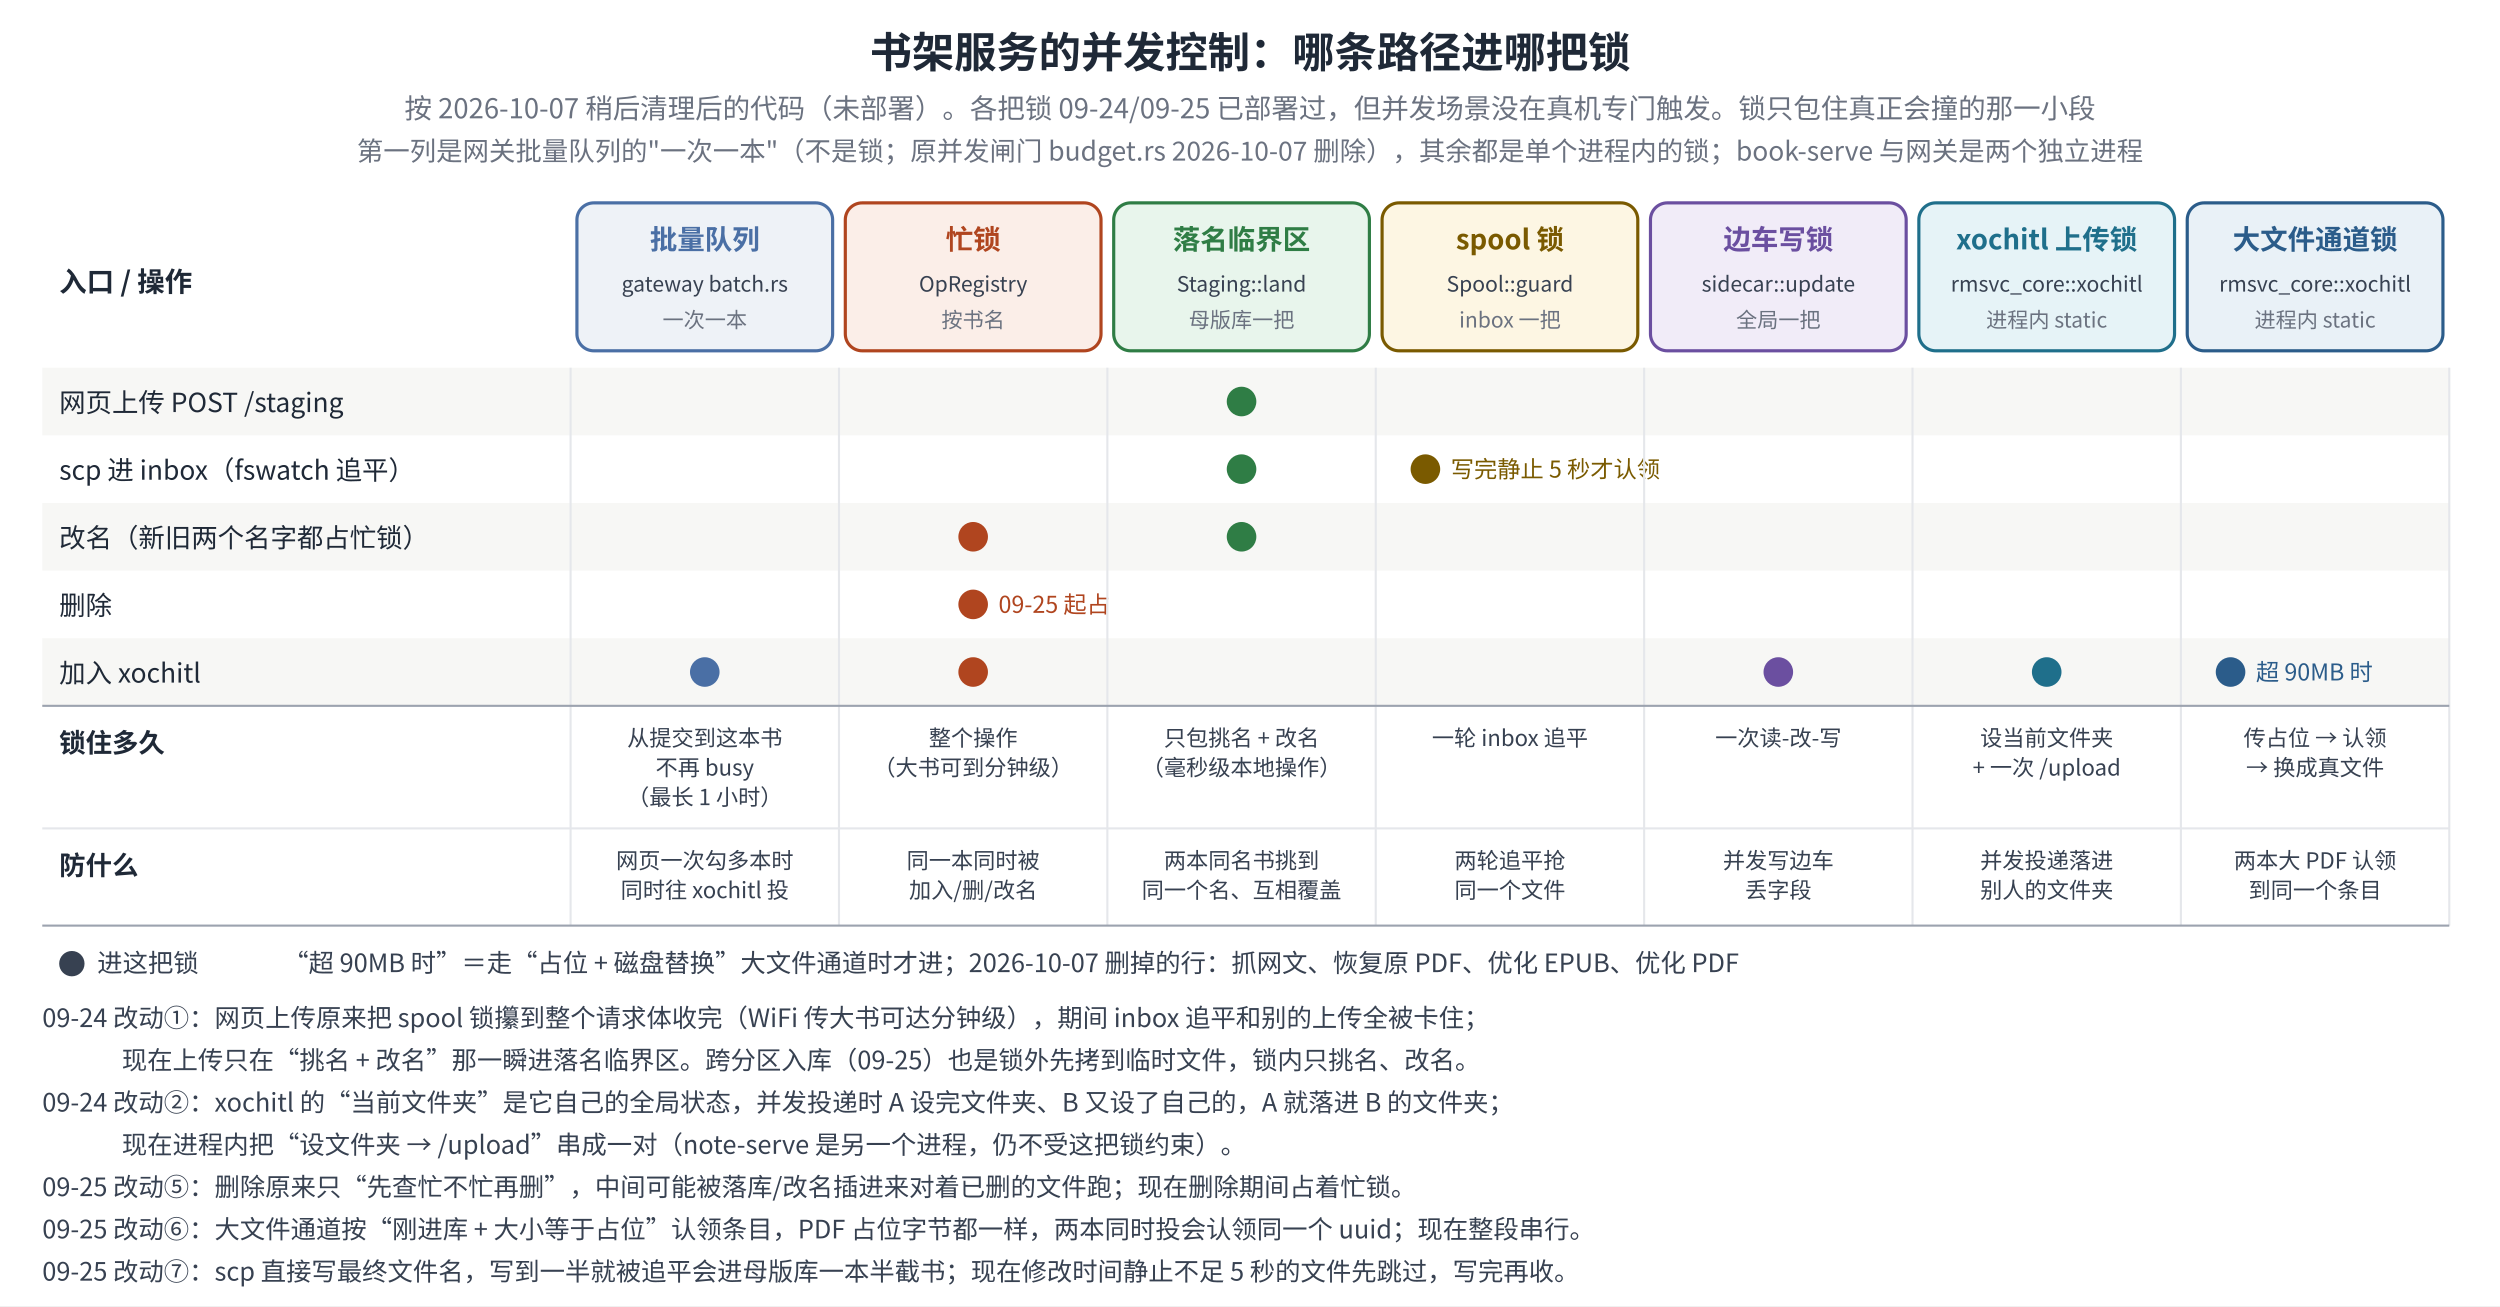
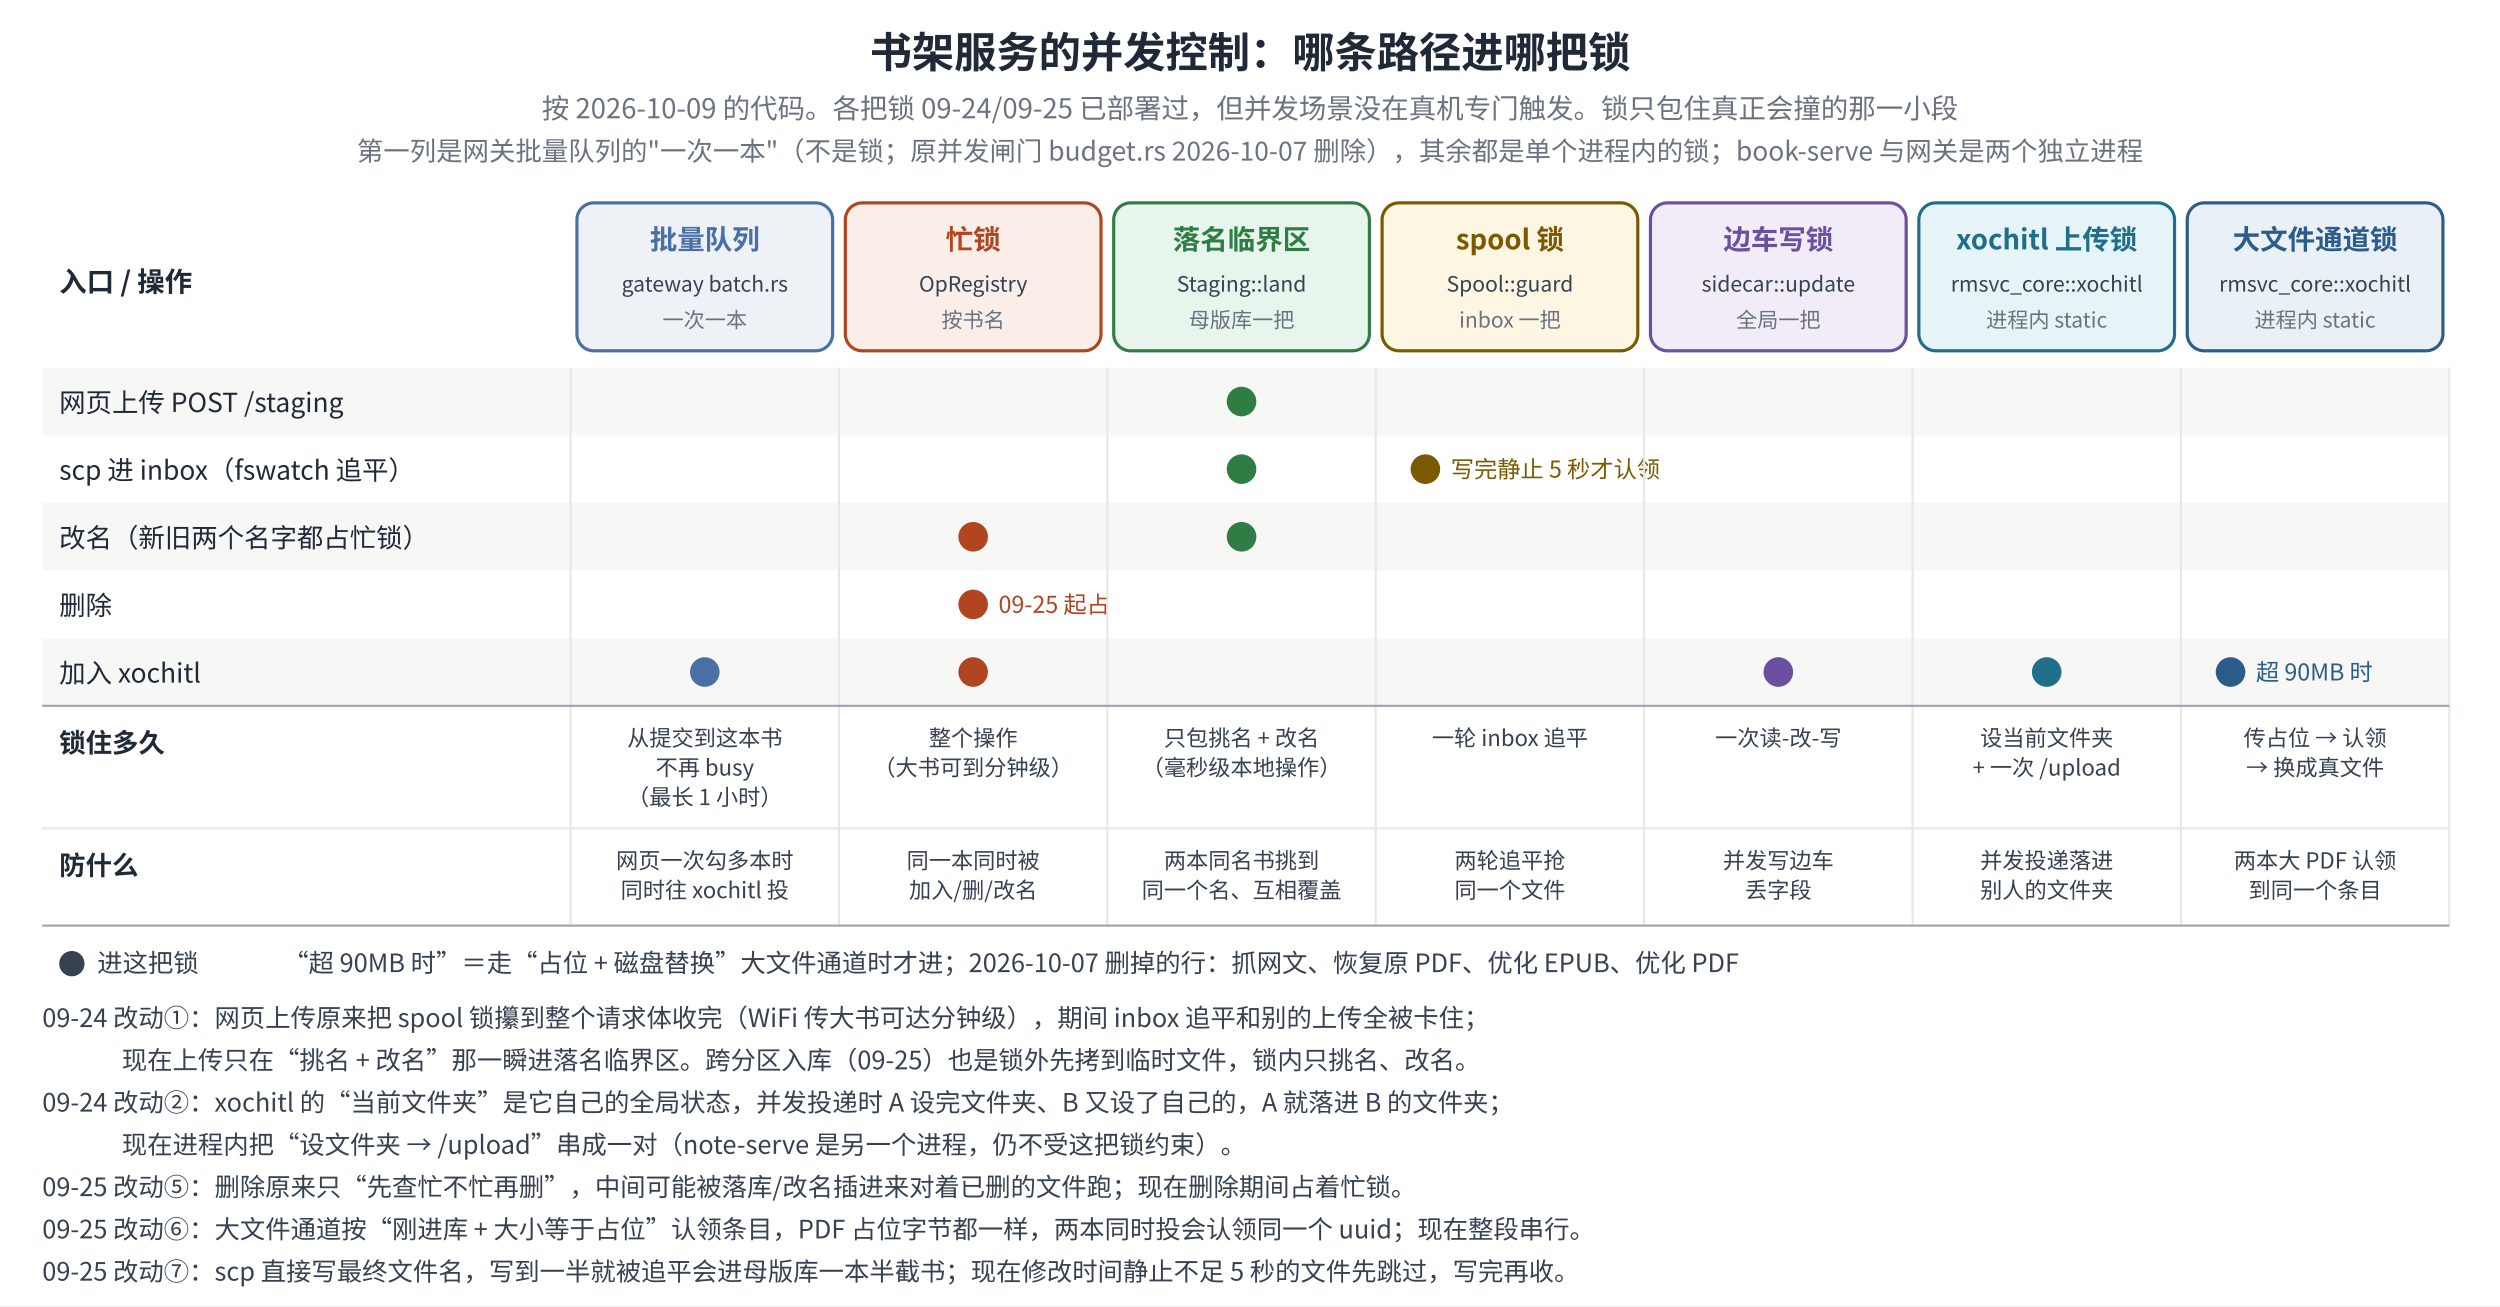
<svg xmlns="http://www.w3.org/2000/svg" width="1183" height="618" viewBox="0 0 1183 618" font-family="Noto Sans CJK SC, sans-serif">
  <rect width="1183" height="618" fill="#ffffff" />
  <text x="591.5" y="32" text-anchor="middle" font-size="20" font-weight="bold" fill="#1f2937">书架服务的并发控制：哪条路径进哪把锁</text>
-   <text x="591.5" y="56" text-anchor="middle" font-size="13" fill="#6b7280">按 2026-10-07 稍后清理后的代码（未部署）。各把锁 09-24/09-25 已部署过，但并发场景没在真机专门触发。锁只包住真正会撞的那一小段</text>
+   <text x="591.5" y="56" text-anchor="middle" font-size="13" fill="#6b7280">按 2026-10-09 的代码。各把锁 09-24/09-25 已部署过，但并发场景没在真机专门触发。锁只包住真正会撞的那一小段</text>
  <text x="591.5" y="76" text-anchor="middle" font-size="12.5" fill="#6b7280">第一列是网关批量队列的"一次一本"（不是锁；原并发闸门 budget.rs 2026-10-07 删除），其余都是单个进程内的锁；book-serve 与网关是两个独立进程</text>
  <rect x="273" y="96" width="121" height="70" rx="8" fill="#eef2f7" stroke="#4a6fa5" stroke-width="1.5" />
  <text x="333.5" y="118" text-anchor="middle" font-size="13" font-weight="bold" fill="#4a6fa5">批量队列</text>
  <text x="333.5" y="138" text-anchor="middle" font-size="10" fill="#374151">gateway batch.rs</text>
  <text x="333.5" y="155" text-anchor="middle" font-size="10" fill="#6b7280">一次一本</text>
  <rect x="400" y="96" width="121" height="70" rx="8" fill="#fbeee8" stroke="#b0451f" stroke-width="1.5" />
  <text x="460.5" y="118" text-anchor="middle" font-size="13" font-weight="bold" fill="#b0451f">忙锁</text>
  <text x="460.5" y="138" text-anchor="middle" font-size="10" fill="#374151">OpRegistry</text>
  <text x="460.5" y="155" text-anchor="middle" font-size="10" fill="#6b7280">按书名</text>
  <rect x="527" y="96" width="121" height="70" rx="8" fill="#e8f5ec" stroke="#2f7d45" stroke-width="1.5" />
  <text x="587.5" y="118" text-anchor="middle" font-size="13" font-weight="bold" fill="#2f7d45">落名临界区</text>
  <text x="587.5" y="138" text-anchor="middle" font-size="10" fill="#374151">Staging::land</text>
  <text x="587.5" y="155" text-anchor="middle" font-size="10" fill="#6b7280">母版库一把</text>
  <rect x="654" y="96" width="121" height="70" rx="8" fill="#fdf6e3" stroke="#7a5a00" stroke-width="1.5" />
  <text x="714.5" y="118" text-anchor="middle" font-size="13" font-weight="bold" fill="#7a5a00">spool 锁</text>
  <text x="714.5" y="138" text-anchor="middle" font-size="10" fill="#374151">Spool::guard</text>
  <text x="714.5" y="155" text-anchor="middle" font-size="10" fill="#6b7280">inbox 一把</text>
  <rect x="781" y="96" width="121" height="70" rx="8" fill="#f1ecf8" stroke="#6b4fa0" stroke-width="1.5" />
  <text x="841.5" y="118" text-anchor="middle" font-size="13" font-weight="bold" fill="#6b4fa0">边车写锁</text>
  <text x="841.5" y="138" text-anchor="middle" font-size="10" fill="#374151">sidecar::update</text>
  <text x="841.5" y="155" text-anchor="middle" font-size="10" fill="#6b7280">全局一把</text>
  <rect x="908" y="96" width="121" height="70" rx="8" fill="#e6f3f7" stroke="#1f6f8b" stroke-width="1.5" />
  <text x="968.5" y="118" text-anchor="middle" font-size="13" font-weight="bold" fill="#1f6f8b">xochitl 上传锁</text>
  <text x="968.5" y="138" text-anchor="middle" font-size="10" fill="#374151">rmsvc_core::xochitl</text>
  <text x="968.5" y="155" text-anchor="middle" font-size="10" fill="#6b7280">进程内 static</text>
  <rect x="1035" y="96" width="121" height="70" rx="8" fill="#e9f1f7" stroke="#2b5c8a" stroke-width="1.5" />
  <text x="1095.5" y="118" text-anchor="middle" font-size="13" font-weight="bold" fill="#2b5c8a">大文件通道锁</text>
  <text x="1095.5" y="138" text-anchor="middle" font-size="10" fill="#374151">rmsvc_core::xochitl</text>
  <text x="1095.5" y="155" text-anchor="middle" font-size="10" fill="#6b7280">进程内 static</text>
  <text x="28" y="138" font-size="13" font-weight="bold" fill="#1f2937">入口 / 操作</text>
  <rect x="20" y="174" width="1139" height="32" fill="#f7f7f5" />
  <text x="28" y="195" font-size="12.5" fill="#1f2937">网页上传  POST /staging</text>
  <circle cx="587.5" cy="190" r="7" fill="#2f7d45" />
  <text x="28" y="227" font-size="12.5" fill="#1f2937">scp 进 inbox（fswatch 追平）</text>
  <circle cx="587.5" cy="222" r="7" fill="#2f7d45" />
  <circle cx="674.5" cy="222" r="7" fill="#7a5a00" />
  <text x="686.5" y="226" font-size="11" fill="#7a5a00">写完静止 5 秒才认领</text>
  <rect x="20" y="238" width="1139" height="32" fill="#f7f7f5" />
  <text x="28" y="259" font-size="12.5" fill="#1f2937">改名（新旧两个名字都占忙锁）</text>
  <circle cx="460.5" cy="254" r="7" fill="#b0451f" />
  <circle cx="587.5" cy="254" r="7" fill="#2f7d45" />
  <text x="28" y="291" font-size="12.5" fill="#1f2937">删除</text>
  <circle cx="460.5" cy="286" r="7" fill="#b0451f" />
  <text x="472.5" y="290" font-size="11" fill="#b0451f">09-25 起占</text>
  <rect x="20" y="302" width="1139" height="32" fill="#f7f7f5" />
  <text x="28" y="323" font-size="12.5" fill="#1f2937">加入 xochitl</text>
  <circle cx="333.5" cy="318" r="7" fill="#4a6fa5" />
  <circle cx="460.5" cy="318" r="7" fill="#b0451f" />
  <circle cx="841.5" cy="318" r="7" fill="#6b4fa0" />
  <circle cx="968.5" cy="318" r="7" fill="#1f6f8b" />
  <circle cx="1055.5" cy="318" r="7" fill="#2b5c8a" />
  <text x="1067.5" y="322" font-size="11" fill="#2b5c8a">超 90MB 时</text>
  <line x1="270" y1="174" x2="270" y2="438" stroke="#e5e7eb" />
  <line x1="397" y1="174" x2="397" y2="438" stroke="#e5e7eb" />
  <line x1="524" y1="174" x2="524" y2="438" stroke="#e5e7eb" />
  <line x1="651" y1="174" x2="651" y2="438" stroke="#e5e7eb" />
  <line x1="778" y1="174" x2="778" y2="438" stroke="#e5e7eb" />
  <line x1="905" y1="174" x2="905" y2="438" stroke="#e5e7eb" />
  <line x1="1032" y1="174" x2="1032" y2="438" stroke="#e5e7eb" />
  <line x1="1159" y1="174" x2="1159" y2="438" stroke="#e5e7eb" />
  <line x1="20" y1="334" x2="1159" y2="334" stroke="#9ca3af" />
  <text x="28" y="356" font-size="12.5" font-weight="bold" fill="#1f2937">锁住多久</text>
  <text x="333.5" y="353" text-anchor="middle" font-size="10.5" fill="#374151">从提交到这本书</text>
  <text x="333.5" y="367" text-anchor="middle" font-size="10.5" fill="#374151">不再 busy</text>
  <text x="333.5" y="381" text-anchor="middle" font-size="10.5" fill="#374151">（最长 1 小时）</text>
  <text x="460.5" y="353" text-anchor="middle" font-size="10.5" fill="#374151">整个操作</text>
  <text x="460.5" y="367" text-anchor="middle" font-size="10.5" fill="#374151">（大书可到分钟级）</text>
  <text x="587.5" y="353" text-anchor="middle" font-size="10.5" fill="#374151">只包挑名 + 改名</text>
  <text x="587.5" y="367" text-anchor="middle" font-size="10.5" fill="#374151">（毫秒级本地操作）</text>
  <text x="714.5" y="353" text-anchor="middle" font-size="10.5" fill="#374151">一轮 inbox 追平</text>
  <text x="841.5" y="353" text-anchor="middle" font-size="10.5" fill="#374151">一次读-改-写</text>
  <text x="968.5" y="353" text-anchor="middle" font-size="10.5" fill="#374151">设当前文件夹</text>
  <text x="968.5" y="367" text-anchor="middle" font-size="10.5" fill="#374151">+ 一次 /upload</text>
  <text x="1095.5" y="353" text-anchor="middle" font-size="10.5" fill="#374151">传占位 → 认领</text>
  <text x="1095.5" y="367" text-anchor="middle" font-size="10.5" fill="#374151">→ 换成真文件</text>
  <line x1="20" y1="392" x2="1159" y2="392" stroke="#e5e7eb" />
  <text x="28" y="414" font-size="12.5" font-weight="bold" fill="#1f2937">防什么</text>
  <text x="333.5" y="411" text-anchor="middle" font-size="10.5" fill="#374151">网页一次勾多本时</text>
  <text x="333.5" y="425" text-anchor="middle" font-size="10.5" fill="#374151">同时往 xochitl 投</text>
  <text x="460.5" y="411" text-anchor="middle" font-size="10.5" fill="#374151">同一本同时被</text>
  <text x="460.5" y="425" text-anchor="middle" font-size="10.5" fill="#374151">加入/删/改名</text>
  <text x="587.5" y="411" text-anchor="middle" font-size="10.5" fill="#374151">两本同名书挑到</text>
  <text x="587.5" y="425" text-anchor="middle" font-size="10.5" fill="#374151">同一个名、互相覆盖</text>
  <text x="714.5" y="411" text-anchor="middle" font-size="10.5" fill="#374151">两轮追平抢</text>
  <text x="714.5" y="425" text-anchor="middle" font-size="10.5" fill="#374151">同一个文件</text>
  <text x="841.5" y="411" text-anchor="middle" font-size="10.5" fill="#374151">并发写边车</text>
  <text x="841.5" y="425" text-anchor="middle" font-size="10.5" fill="#374151">丢字段</text>
  <text x="968.5" y="411" text-anchor="middle" font-size="10.5" fill="#374151">并发投递落进</text>
  <text x="968.5" y="425" text-anchor="middle" font-size="10.5" fill="#374151">别人的文件夹</text>
  <text x="1095.5" y="411" text-anchor="middle" font-size="10.5" fill="#374151">两本大 PDF 认领</text>
  <text x="1095.5" y="425" text-anchor="middle" font-size="10.5" fill="#374151">到同一个条目</text>
  <line x1="20" y1="438" x2="1159" y2="438" stroke="#9ca3af" />
  <circle cx="34" cy="456" r="6" fill="#374151" />
  <text x="46" y="460" font-size="12" fill="#374151">进这把锁</text>
  <text x="134" y="460" font-size="12" fill="#374151">“超 90MB 时”＝走“占位 + 磁盘替换”大文件通道时才进；2026-10-07 删掉的行：抓网文、恢复原 PDF、优化 EPUB、优化 PDF</text>
  <text x="20" y="486" font-size="12" fill="#374151" xml:space="preserve">09-24 改动①：网页上传原来把 spool 锁攥到整个请求体收完（WiFi 传大书可达分钟级），期间 inbox 追平和别的上传全被卡住；</text>
  <text x="20" y="506" font-size="12" fill="#374151" xml:space="preserve">              现在上传只在“挑名 + 改名”那一瞬进落名临界区。跨分区入库（09-25）也是锁外先拷到临时文件，锁内只挑名、改名。</text>
  <text x="20" y="526" font-size="12" fill="#374151" xml:space="preserve">09-24 改动②：xochitl 的“当前文件夹”是它自己的全局状态，并发投递时 A 设完文件夹、B 又设了自己的，A 就落进 B 的文件夹；</text>
  <text x="20" y="546" font-size="12" fill="#374151" xml:space="preserve">              现在进程内把“设文件夹 → /upload”串成一对（note-serve 是另一个进程，仍不受这把锁约束）。</text>
  <text x="20" y="566" font-size="12" fill="#374151" xml:space="preserve">09-25 改动⑤：删除原来只“先查忙不忙再删”，中间可能被落库/改名插进来对着已删的文件跑；现在删除期间占着忙锁。</text>
  <text x="20" y="586" font-size="12" fill="#374151" xml:space="preserve">09-25 改动⑥：大文件通道按“刚进库 + 大小等于占位”认领条目，PDF 占位字节都一样，两本同时投会认领同一个 uuid；现在整段串行。</text>
  <text x="20" y="606" font-size="12" fill="#374151" xml:space="preserve">09-25 改动⑦：scp 直接写最终文件名，写到一半就被追平会进母版库一本半截书；现在修改时间静止不足 5 秒的文件先跳过，写完再收。</text>
</svg>
